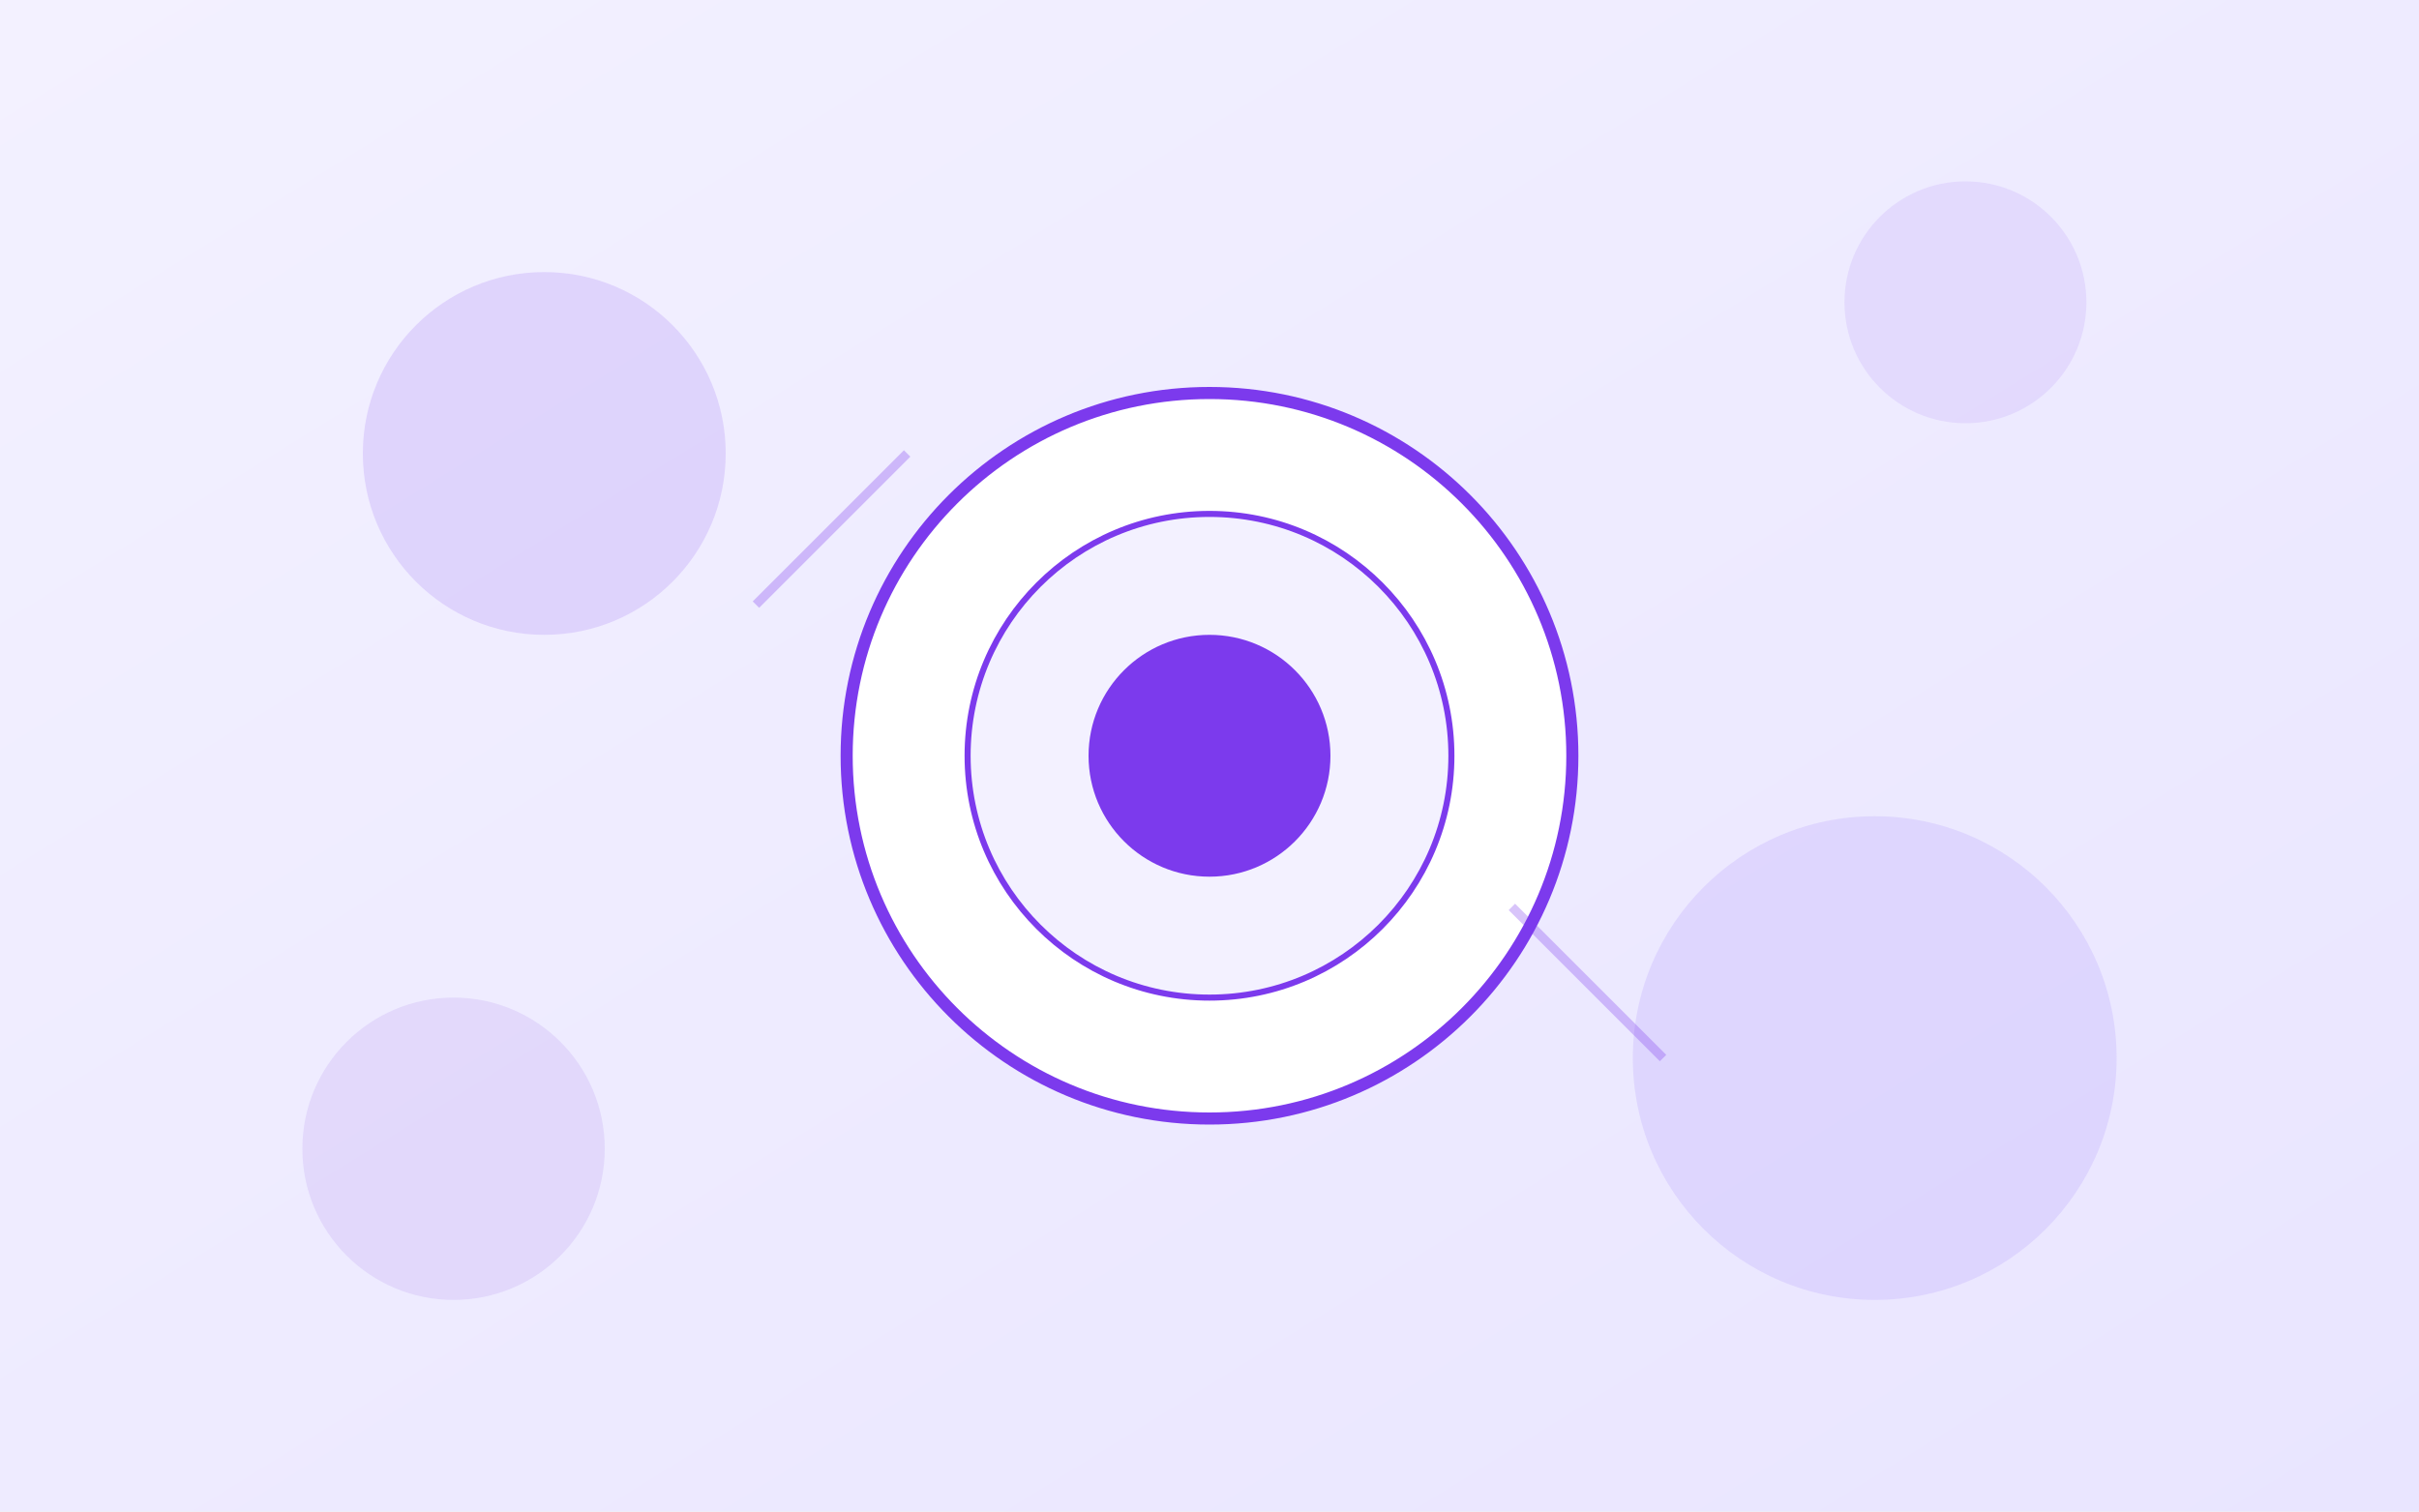
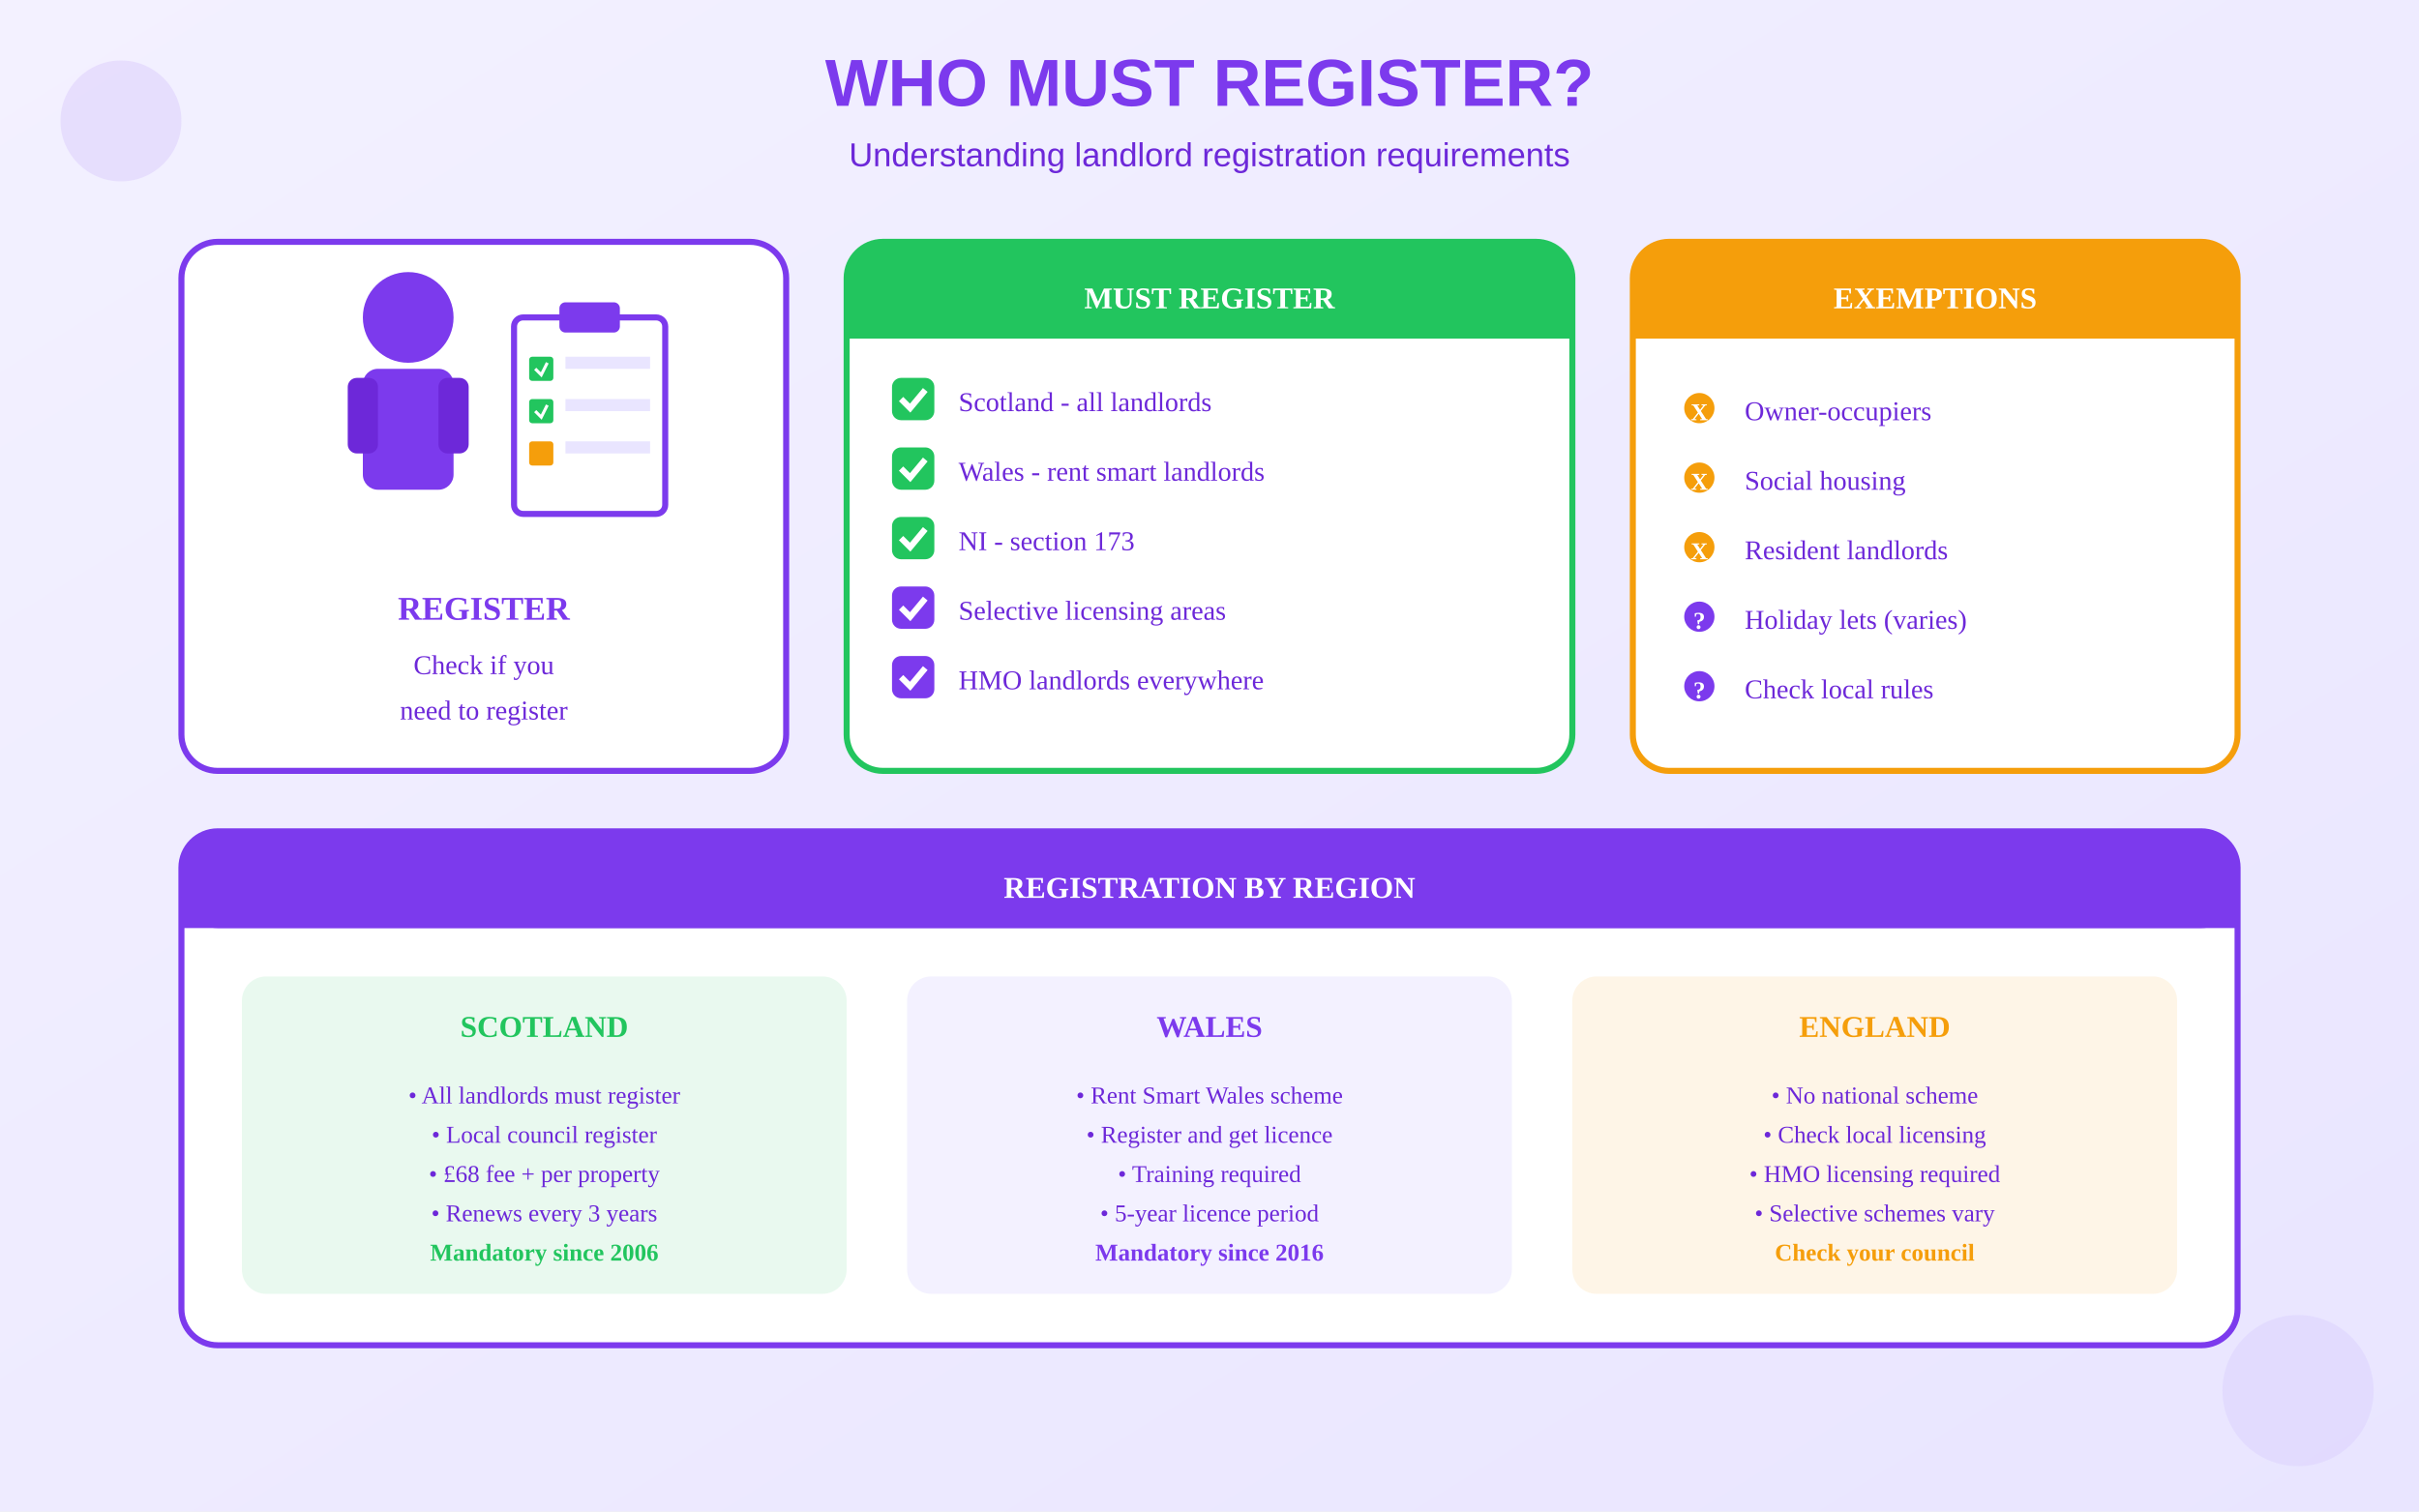
<svg xmlns="http://www.w3.org/2000/svg" viewBox="0 0 800 500">
  <defs>
    <linearGradient id="bgGrad" x1="0%" y1="0%" x2="100%" y2="100%">
      <stop offset="0%" style="stop-color:#F3F1FF" />
      <stop offset="100%" style="stop-color:#E9E5FF" />
    </linearGradient>
  </defs>
  <rect width="800" height="500" fill="url(#bgGrad)" />
-   <circle cx="400" cy="250" r="120" fill="white" stroke="#7C3AED" stroke-width="4" />
-   <circle cx="400" cy="250" r="80" fill="#F3F1FF" stroke="#7C3AED" stroke-width="2" />
-   <circle cx="400" cy="250" r="40" fill="#7C3AED" />
-   <circle cx="180" cy="150" r="60" fill="#7C3AED" opacity="0.15" />
-   <circle cx="620" cy="350" r="80" fill="#A78BFA" opacity="0.2" />
-   <circle cx="650" cy="100" r="40" fill="#7C3AED" opacity="0.1" />
-   <circle cx="150" cy="380" r="50" fill="#6D28D9" opacity="0.1" />
-   <line x1="250" y1="200" x2="300" y2="150" stroke="#7C3AED" stroke-width="3" opacity="0.3" />
-   <line x1="500" y1="300" x2="550" y2="350" stroke="#7C3AED" stroke-width="3" opacity="0.3" />
+   <text x="400" y="35" text-anchor="middle" fill="#7C3AED" font-size="22" font-weight="bold" font-family="Arial">WHO MUST REGISTER?</text>
+   <text x="400" y="55" text-anchor="middle" fill="#6D28D9" font-size="11" font-family="Arial">Understanding landlord registration requirements</text>
+   <g transform="translate(60, 80)">
+     <rect x="0" y="0" width="200" height="175" rx="12" fill="white" stroke="#7C3AED" stroke-width="2" />
+     <g transform="translate(35, 10)">
+       <circle cx="40" cy="15" r="15" fill="#7C3AED" />
+       <rect x="25" y="32" width="30" height="40" rx="5" fill="#7C3AED" />
+       <rect x="20" y="35" width="10" height="25" rx="3" fill="#6D28D9" />
+       <rect x="50" y="35" width="10" height="25" rx="3" fill="#6D28D9" />
+       <rect x="75" y="15" width="50" height="65" rx="3" fill="white" stroke="#7C3AED" stroke-width="2" />
+       <rect x="90" y="10" width="20" height="10" rx="2" fill="#7C3AED" />
+       <rect x="80" y="28" width="8" height="8" rx="1" fill="#22C55E" />
+       <path d="M82 32 L84 34 L86 30" stroke="white" stroke-width="1" fill="none" />
+       <rect x="92" y="28" width="28" height="4" fill="#E9E5FF" />
+       <rect x="80" y="42" width="8" height="8" rx="1" fill="#22C55E" />
+       <path d="M82 46 L84 48 L86 44" stroke="white" stroke-width="1" fill="none" />
+       <rect x="92" y="42" width="28" height="4" fill="#E9E5FF" />
+       <rect x="80" y="56" width="8" height="8" rx="1" fill="#F59E0B" />
+       <rect x="92" y="56" width="28" height="4" fill="#E9E5FF" />
+     </g>
+     <text x="100" y="125" text-anchor="middle" fill="#7C3AED" font-size="11" font-weight="bold">REGISTER</text>
+     <text x="100" y="143" text-anchor="middle" fill="#6D28D9" font-size="9">Check if you</text>
+     <text x="100" y="158" text-anchor="middle" fill="#6D28D9" font-size="9">need to register</text>
+   </g>
+   <g transform="translate(280, 80)">
+     <rect x="0" y="0" width="240" height="175" rx="12" fill="white" stroke="#22C55E" stroke-width="2" />
+     <rect x="0" y="0" width="240" height="32" rx="12" fill="#22C55E" />
+     <rect x="0" y="20" width="240" height="12" fill="#22C55E" />
+     <text x="120" y="22" text-anchor="middle" fill="white" font-size="10" font-weight="bold">MUST REGISTER</text>
+     <g transform="translate(15, 45)">
+       <rect x="0" y="0" width="14" height="14" rx="3" fill="#22C55E" />
+       <path d="M3 7 L6 10 L11 4" stroke="white" stroke-width="2" fill="none" />
+       <text x="22" y="11" fill="#6D28D9" font-size="9">Scotland - all landlords</text>
+     </g>
+     <g transform="translate(15, 68)">
+       <rect x="0" y="0" width="14" height="14" rx="3" fill="#22C55E" />
+       <path d="M3 7 L6 10 L11 4" stroke="white" stroke-width="2" fill="none" />
+       <text x="22" y="11" fill="#6D28D9" font-size="9">Wales - rent smart landlords</text>
+     </g>
+     <g transform="translate(15, 91)">
+       <rect x="0" y="0" width="14" height="14" rx="3" fill="#22C55E" />
+       <path d="M3 7 L6 10 L11 4" stroke="white" stroke-width="2" fill="none" />
+       <text x="22" y="11" fill="#6D28D9" font-size="9">NI - section 173</text>
+     </g>
+     <g transform="translate(15, 114)">
+       <rect x="0" y="0" width="14" height="14" rx="3" fill="#7C3AED" />
+       <path d="M3 7 L6 10 L11 4" stroke="white" stroke-width="2" fill="none" />
+       <text x="22" y="11" fill="#6D28D9" font-size="9">Selective licensing areas</text>
+     </g>
+     <g transform="translate(15, 137)">
+       <rect x="0" y="0" width="14" height="14" rx="3" fill="#7C3AED" />
+       <path d="M3 7 L6 10 L11 4" stroke="white" stroke-width="2" fill="none" />
+       <text x="22" y="11" fill="#6D28D9" font-size="9">HMO landlords everywhere</text>
+     </g>
+   </g>
+   <g transform="translate(540, 80)">
+     <rect x="0" y="0" width="200" height="175" rx="12" fill="white" stroke="#F59E0B" stroke-width="2" />
+     <rect x="0" y="0" width="200" height="32" rx="12" fill="#F59E0B" />
+     <rect x="0" y="20" width="200" height="12" fill="#F59E0B" />
+     <text x="100" y="22" text-anchor="middle" fill="white" font-size="10" font-weight="bold">EXEMPTIONS</text>
+     <g transform="translate(15, 48)">
+       <circle cx="7" cy="7" r="5" fill="#F59E0B" />
+       <text x="7" y="11" text-anchor="middle" fill="white" font-size="8" font-weight="bold">X</text>
+       <text x="22" y="11" fill="#6D28D9" font-size="9">Owner-occupiers</text>
+     </g>
+     <g transform="translate(15, 71)">
+       <circle cx="7" cy="7" r="5" fill="#F59E0B" />
+       <text x="7" y="11" text-anchor="middle" fill="white" font-size="8" font-weight="bold">X</text>
+       <text x="22" y="11" fill="#6D28D9" font-size="9">Social housing</text>
+     </g>
+     <g transform="translate(15, 94)">
+       <circle cx="7" cy="7" r="5" fill="#F59E0B" />
+       <text x="7" y="11" text-anchor="middle" fill="white" font-size="8" font-weight="bold">X</text>
+       <text x="22" y="11" fill="#6D28D9" font-size="9">Resident landlords</text>
+     </g>
+     <g transform="translate(15, 117)">
+       <circle cx="7" cy="7" r="5" fill="#7C3AED" />
+       <text x="7" y="11" text-anchor="middle" fill="white" font-size="8" font-weight="bold">?</text>
+       <text x="22" y="11" fill="#6D28D9" font-size="9">Holiday lets (varies)</text>
+     </g>
+     <g transform="translate(15, 140)">
+       <circle cx="7" cy="7" r="5" fill="#7C3AED" />
+       <text x="7" y="11" text-anchor="middle" fill="white" font-size="8" font-weight="bold">?</text>
+       <text x="22" y="11" fill="#6D28D9" font-size="9">Check local rules</text>
+     </g>
+   </g>
+   <g transform="translate(60, 275)">
+     <rect x="0" y="0" width="680" height="170" rx="12" fill="white" stroke="#7C3AED" stroke-width="2" />
+     <rect x="0" y="0" width="680" height="32" rx="12" fill="#7C3AED" />
+     <rect x="0" y="20" width="680" height="12" fill="#7C3AED" />
+     <text x="340" y="22" text-anchor="middle" fill="white" font-size="10" font-weight="bold">REGISTRATION BY REGION</text>
+     <g transform="translate(20, 48)">
+       <rect x="0" y="0" width="200" height="105" rx="8" fill="#22C55E" opacity="0.1" />
+       <text x="100" y="20" text-anchor="middle" fill="#22C55E" font-size="10" font-weight="bold">SCOTLAND</text>
+       <text x="100" y="42" text-anchor="middle" fill="#6D28D9" font-size="8">• All landlords must register</text>
+       <text x="100" y="55" text-anchor="middle" fill="#6D28D9" font-size="8">• Local council register</text>
+       <text x="100" y="68" text-anchor="middle" fill="#6D28D9" font-size="8">• £68 fee + per property</text>
+       <text x="100" y="81" text-anchor="middle" fill="#6D28D9" font-size="8">• Renews every 3 years</text>
+       <text x="100" y="94" text-anchor="middle" fill="#22C55E" font-size="8" font-weight="bold">Mandatory since 2006</text>
+     </g>
+     <g transform="translate(240, 48)">
+       <rect x="0" y="0" width="200" height="105" rx="8" fill="#F3F1FF" />
+       <text x="100" y="20" text-anchor="middle" fill="#7C3AED" font-size="10" font-weight="bold">WALES</text>
+       <text x="100" y="42" text-anchor="middle" fill="#6D28D9" font-size="8">• Rent Smart Wales scheme</text>
+       <text x="100" y="55" text-anchor="middle" fill="#6D28D9" font-size="8">• Register and get licence</text>
+       <text x="100" y="68" text-anchor="middle" fill="#6D28D9" font-size="8">• Training required</text>
+       <text x="100" y="81" text-anchor="middle" fill="#6D28D9" font-size="8">• 5-year licence period</text>
+       <text x="100" y="94" text-anchor="middle" fill="#7C3AED" font-size="8" font-weight="bold">Mandatory since 2016</text>
+     </g>
+     <g transform="translate(460, 48)">
+       <rect x="0" y="0" width="200" height="105" rx="8" fill="#F59E0B" opacity="0.1" />
+       <text x="100" y="20" text-anchor="middle" fill="#F59E0B" font-size="10" font-weight="bold">ENGLAND</text>
+       <text x="100" y="42" text-anchor="middle" fill="#6D28D9" font-size="8">• No national scheme</text>
+       <text x="100" y="55" text-anchor="middle" fill="#6D28D9" font-size="8">• Check local licensing</text>
+       <text x="100" y="68" text-anchor="middle" fill="#6D28D9" font-size="8">• HMO licensing required</text>
+       <text x="100" y="81" text-anchor="middle" fill="#6D28D9" font-size="8">• Selective schemes vary</text>
+       <text x="100" y="94" text-anchor="middle" fill="#F59E0B" font-size="8" font-weight="bold">Check your council</text>
+     </g>
+   </g>
+   <circle cx="40" cy="40" r="20" fill="#7C3AED" opacity="0.1" />
+   <circle cx="760" cy="460" r="25" fill="#A78BFA" opacity="0.12" />
</svg>
